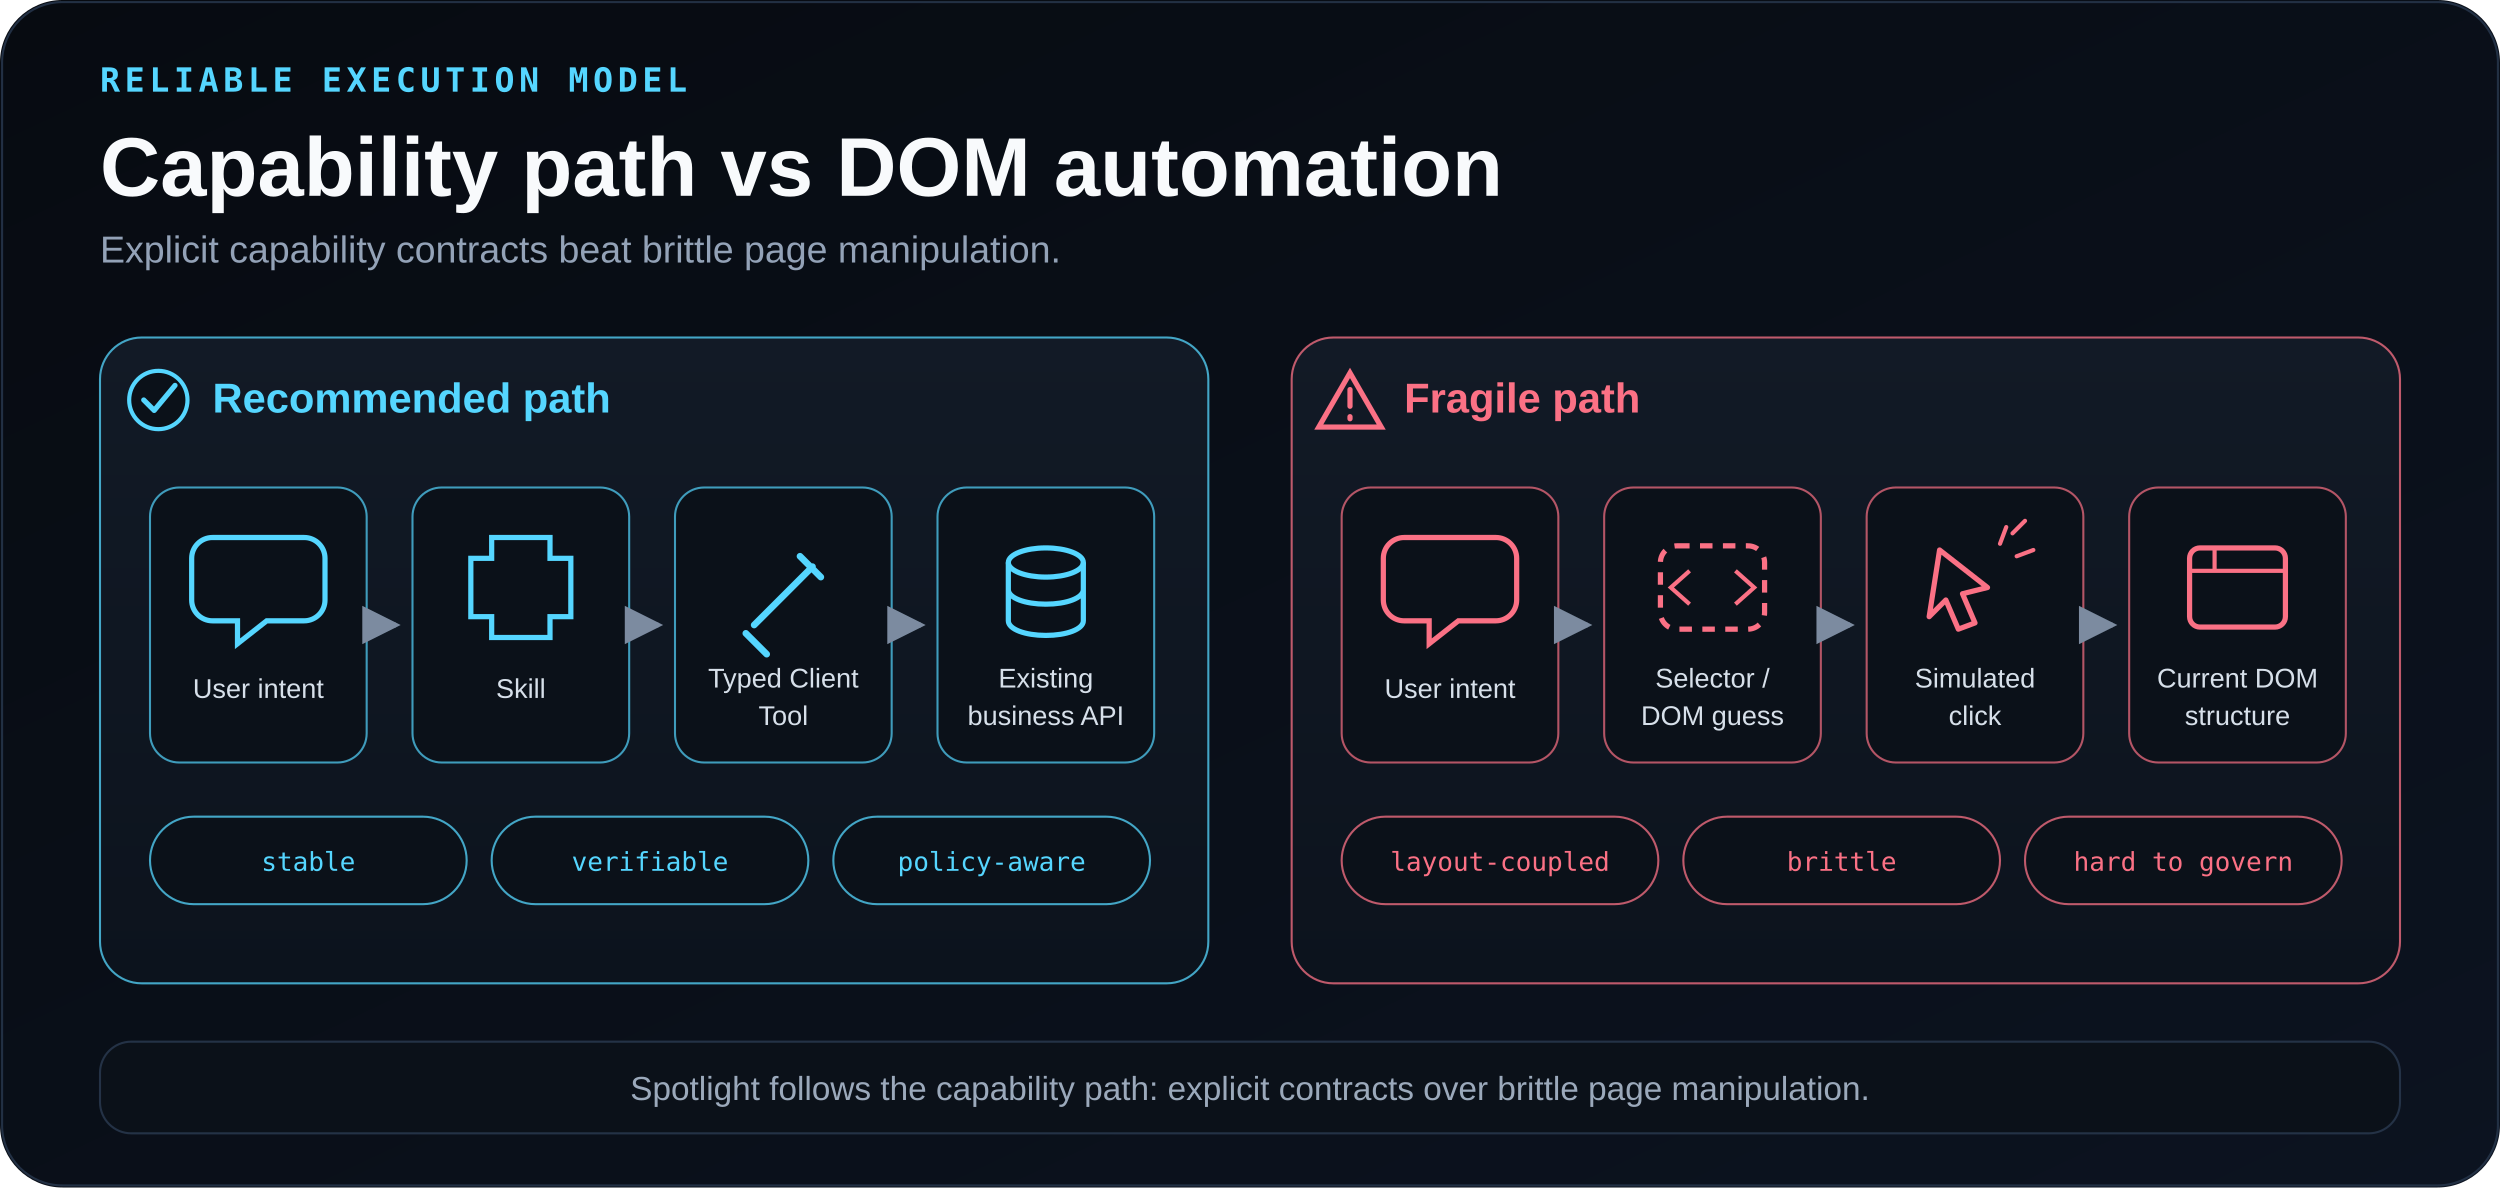
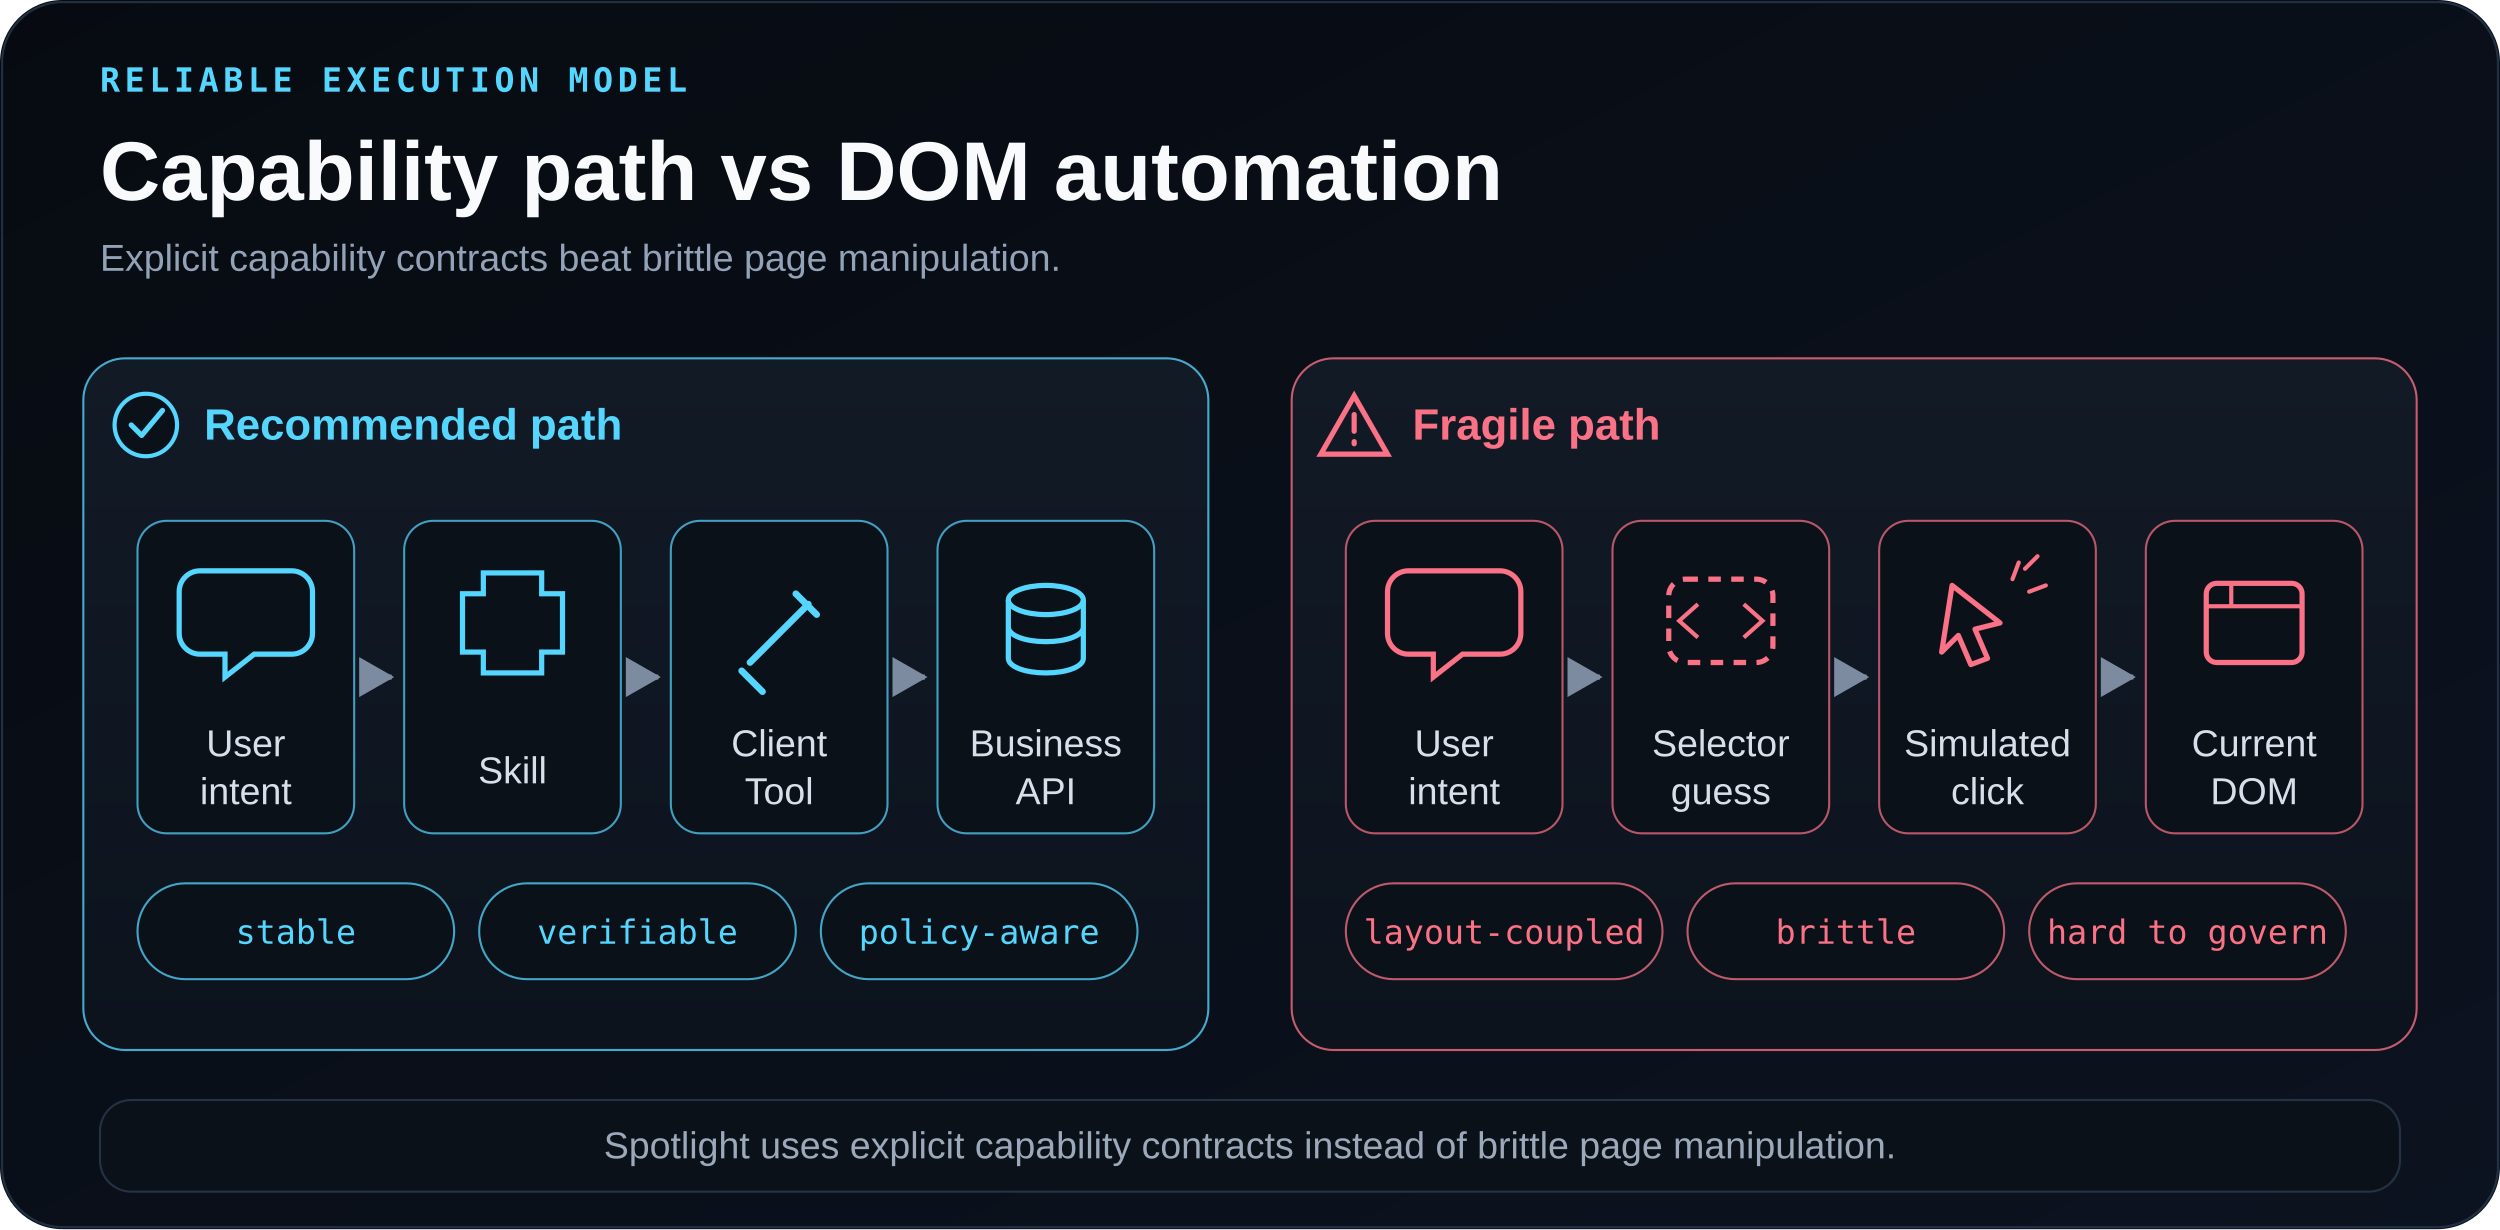
- <svg xmlns="http://www.w3.org/2000/svg" width="1200" height="570" viewBox="0 0 1200 570" role="img" aria-labelledby="title desc">
+ <svg xmlns="http://www.w3.org/2000/svg" width="1200" height="590" viewBox="0 0 1200 590" role="img" aria-labelledby="title desc">
  <defs>
    <linearGradient id="bg" x1="0" y1="0" x2="1" y2="1">
      <stop offset="0" stop-color="#070b11" />
      <stop offset="1" stop-color="#0c1320" />
    </linearGradient>
    <linearGradient id="accent" x1="0" y1="0" x2="1" y2="0">
      <stop offset="0" stop-color="#55d6ff" />
      <stop offset="1" stop-color="#a78bfa" />
    </linearGradient>
    <linearGradient id="panel" x1="0" y1="0" x2="0" y2="1">
      <stop offset="0" stop-color="#121a26" />
      <stop offset="1" stop-color="#0c131d" />
    </linearGradient>
-     <marker id="arrow" markerWidth="8" markerHeight="8" refX="7" refY="4" orient="auto">
-       <path d="M0 0 L8 4 L0 8 Z" fill="#7c8ba0" />
+     <marker id="arrow" markerWidth="8" markerHeight="8" refX="6.5" refY="4" orient="auto">
+       <path d="M0 0 L7 4 L0 8 Z" fill="#7c8ba0" />
+     </marker>
+     <marker id="cyanArrow" markerWidth="8" markerHeight="8" refX="6.5" refY="4" orient="auto">
+       <path d="M0 0 L7 4 L0 8 Z" fill="#55d6ff" />
+     </marker>
+     <marker id="purpleArrow" markerWidth="8" markerHeight="8" refX="6.5" refY="4" orient="auto">
+       <path d="M0 0 L7 4 L0 8 Z" fill="#a78bfa" />
    </marker>
  </defs>
-   <rect width="1200" height="570" rx="30" fill="url(#bg)" />
-   <rect x="1" y="1" width="1198" height="568" rx="29" fill="none" stroke="#223044" />
+   <rect width="1200" height="590" rx="30" fill="url(#bg)" />
+   <rect x="1" y="1" width="1198" height="588" rx="29" fill="none" stroke="#223044" />
  <text x="48" y="44" fill="#55d6ff" font-family="ui-monospace,SFMono-Regular,Menlo,Consolas,monospace" font-size="16" font-weight="700" letter-spacing="2.2">RELIABLE EXECUTION MODEL</text>
-   <text x="48" y="94" fill="#f8fafc" font-family="-apple-system,BlinkMacSystemFont,Segoe UI,Helvetica Neue,Arial,sans-serif" font-size="40" font-weight="800">Capability path vs DOM automation</text>
-   <text x="48" y="126" fill="#93a2b7" font-family="-apple-system,BlinkMacSystemFont,Segoe UI,Helvetica Neue,Arial,sans-serif" font-size="18">Explicit capability contracts beat brittle page manipulation.</text>
-   <g transform="translate(48 162)">
-     <rect width="532" height="310" rx="20" fill="url(#panel)" stroke="#55d6ff" stroke-opacity=".75" />
-     <circle cx="28" cy="30" r="14" fill="#0b1119" stroke="#55d6ff" stroke-width="2" />
-     <path d="M21 30l5 5 10-12" fill="none" stroke="#55d6ff" stroke-width="2.5" stroke-linecap="round" stroke-linejoin="round" />
-     <text x="54" y="36" fill="#55d6ff" font-family="-apple-system,BlinkMacSystemFont,Segoe UI,Helvetica Neue,Arial,sans-serif" font-size="20" font-weight="750">Recommended path</text>
-     <g transform="translate(24 72)">
-       <rect width="104" height="132" rx="14" fill="#0b1119" stroke="#55d6ff" stroke-opacity=".7" />
+   <text x="48" y="96" fill="#f8fafc" font-family="-apple-system,BlinkMacSystemFont,'Segoe UI','Helvetica Neue',Arial,sans-serif" font-size="40" font-weight="800">Capability path vs DOM automation</text>
+   <text x="48" y="130" fill="#93a2b7" font-family="-apple-system,BlinkMacSystemFont,'Segoe UI','Helvetica Neue',Arial,sans-serif" font-size="18">Explicit capability contracts beat brittle page manipulation.</text>
+   <g transform="translate(40 172)">
+     <rect width="540" height="332" rx="20" fill="url(#panel)" stroke="#55d6ff" stroke-opacity=".78" />
+     <circle cx="30" cy="32" r="15" fill="#0b1119" stroke="#55d6ff" stroke-width="2" />
+     <path d="M23 32l5 5 10-12" fill="none" stroke="#55d6ff" stroke-width="2.5" stroke-linecap="round" stroke-linejoin="round" />
+     <text x="58" y="39" fill="#55d6ff" font-family="-apple-system,BlinkMacSystemFont,'Segoe UI','Helvetica Neue',Arial,sans-serif" font-size="21" font-weight="750">Recommended path</text>
+     <g transform="translate(26 78)">
+       <rect width="104" height="150" rx="14" fill="#0b1119" stroke="#55d6ff" stroke-opacity=".72" />
      <path d="M30 24h44a10 10 0 0 1 10 10v20a10 10 0 0 1-10 10H56L42 75V64H30a10 10 0 0 1-10-10V34a10 10 0 0 1 10-10Z" fill="none" stroke="#55d6ff" stroke-width="2.5" />
-       <text x="52" y="101" text-anchor="middle" fill="#d7e0ea" font-family="-apple-system,BlinkMacSystemFont,Segoe UI,Helvetica Neue,Arial,sans-serif" font-size="13">User intent</text>
+       <text x="52" y="113" text-anchor="middle" fill="#d7e0ea" font-family="-apple-system,BlinkMacSystemFont,'Segoe UI','Helvetica Neue',Arial,sans-serif" font-size="18">User</text>
+       <text x="52" y="136" text-anchor="middle" fill="#d7e0ea" font-family="-apple-system,BlinkMacSystemFont,'Segoe UI','Helvetica Neue',Arial,sans-serif" font-size="18">intent</text>
    </g>
-     <path d="M132 138 H142" stroke="#7c8ba0" stroke-width="2.3" marker-end="url(#arrow)" />
-     <g transform="translate(150 72)">
-       <rect width="104" height="132" rx="14" fill="#0b1119" stroke="#55d6ff" stroke-opacity=".7" />
-       <path d="M38 24h28v10h10v28H66v10H38V62H28V34h10Z" fill="none" stroke="#55d6ff" stroke-width="2.5" />
-       <text x="52" y="101" text-anchor="middle" fill="#d7e0ea" font-family="-apple-system,BlinkMacSystemFont,Segoe UI,Helvetica Neue,Arial,sans-serif" font-size="13">Skill</text>
+     <g transform="translate(154 78)">
+       <rect width="104" height="150" rx="14" fill="#0b1119" stroke="#55d6ff" stroke-opacity=".72" />
+       <path d="M38 25h28v10h10v28H66v10H38V63H28V35h10Z" fill="none" stroke="#55d6ff" stroke-width="2.5" />
+       <text x="52" y="126" text-anchor="middle" fill="#d7e0ea" font-family="-apple-system,BlinkMacSystemFont,'Segoe UI','Helvetica Neue',Arial,sans-serif" font-size="18">Skill</text>
    </g>
-     <path d="M258 138 H268" stroke="#7c8ba0" stroke-width="2.3" marker-end="url(#arrow)" />
-     <g transform="translate(276 72)">
-       <rect width="104" height="132" rx="14" fill="#0b1119" stroke="#55d6ff" stroke-opacity=".7" />
-       <path d="M38 66l28-28M60 33l10 10M34 70l10 10" stroke="#55d6ff" stroke-width="3.2" stroke-linecap="round" />
-       <text x="52" y="96" text-anchor="middle" fill="#d7e0ea" font-family="-apple-system,BlinkMacSystemFont,Segoe UI,Helvetica Neue,Arial,sans-serif" font-size="13">Typed Client</text>
-       <text x="52" y="114" text-anchor="middle" fill="#d7e0ea" font-family="-apple-system,BlinkMacSystemFont,Segoe UI,Helvetica Neue,Arial,sans-serif" font-size="13">Tool</text>
+     <g transform="translate(282 78)">
+       <rect width="104" height="150" rx="14" fill="#0b1119" stroke="#55d6ff" stroke-opacity=".72" />
+       <path d="M38 68l28-28M60 35l10 10M34 72l10 10" stroke="#55d6ff" stroke-width="3.2" stroke-linecap="round" />
+       <text x="52" y="113" text-anchor="middle" fill="#d7e0ea" font-family="-apple-system,BlinkMacSystemFont,'Segoe UI','Helvetica Neue',Arial,sans-serif" font-size="18">Client</text>
+       <text x="52" y="136" text-anchor="middle" fill="#d7e0ea" font-family="-apple-system,BlinkMacSystemFont,'Segoe UI','Helvetica Neue',Arial,sans-serif" font-size="18">Tool</text>
    </g>
-     <path d="M384 138 H394" stroke="#7c8ba0" stroke-width="2.3" marker-end="url(#arrow)" />
-     <g transform="translate(402 72)">
-       <rect width="104" height="132" rx="14" fill="#0b1119" stroke="#55d6ff" stroke-opacity=".7" />
-       <ellipse cx="52" cy="36" rx="18" ry="7" fill="none" stroke="#55d6ff" stroke-width="2.5" />
-       <path d="M34 36v28c0 4 8 7 18 7s18-3 18-7V36M34 49c0 4 8 7 18 7s18-3 18-7" fill="none" stroke="#55d6ff" stroke-width="2.5" />
-       <text x="52" y="96" text-anchor="middle" fill="#d7e0ea" font-family="-apple-system,BlinkMacSystemFont,Segoe UI,Helvetica Neue,Arial,sans-serif" font-size="13">Existing</text>
-       <text x="52" y="114" text-anchor="middle" fill="#d7e0ea" font-family="-apple-system,BlinkMacSystemFont,Segoe UI,Helvetica Neue,Arial,sans-serif" font-size="13">business API</text>
+     <g transform="translate(410 78)">
+       <rect width="104" height="150" rx="14" fill="#0b1119" stroke="#55d6ff" stroke-opacity=".72" />
+       <ellipse cx="52" cy="38" rx="18" ry="7" fill="none" stroke="#55d6ff" stroke-width="2.5" />
+       <path d="M34 38v28c0 4 8 7 18 7s18-3 18-7V38M34 51c0 4 8 7 18 7s18-3 18-7" fill="none" stroke="#55d6ff" stroke-width="2.5" />
+       <text x="52" y="113" text-anchor="middle" fill="#d7e0ea" font-family="-apple-system,BlinkMacSystemFont,'Segoe UI','Helvetica Neue',Arial,sans-serif" font-size="18">Business</text>
+       <text x="52" y="136" text-anchor="middle" fill="#d7e0ea" font-family="-apple-system,BlinkMacSystemFont,'Segoe UI','Helvetica Neue',Arial,sans-serif" font-size="18">API</text>
    </g>
-     <rect x="24" y="230" width="152" height="42" rx="21" fill="#0b1119" stroke="#55d6ff" stroke-opacity=".75" />
-     <text x="100" y="256" text-anchor="middle" fill="#55d6ff" font-family="ui-monospace,SFMono-Regular,Menlo,Consolas,monospace" font-size="12.5">stable</text>
-     <rect x="188" y="230" width="152" height="42" rx="21" fill="#0b1119" stroke="#55d6ff" stroke-opacity=".75" />
-     <text x="264" y="256" text-anchor="middle" fill="#55d6ff" font-family="ui-monospace,SFMono-Regular,Menlo,Consolas,monospace" font-size="12.5">verifiable</text>
-     <rect x="352" y="230" width="152" height="42" rx="21" fill="#0b1119" stroke="#55d6ff" stroke-opacity=".75" />
-     <text x="428" y="256" text-anchor="middle" fill="#55d6ff" font-family="ui-monospace,SFMono-Regular,Menlo,Consolas,monospace" font-size="12.5">policy-aware</text>
+     <path d="M136 153 H148" stroke="#7c8ba0" stroke-width="2.4" marker-end="url(#arrow)" />
+     <path d="M264 153 H276" stroke="#7c8ba0" stroke-width="2.4" marker-end="url(#arrow)" />
+     <path d="M392 153 H404" stroke="#7c8ba0" stroke-width="2.4" marker-end="url(#arrow)" />
+     <rect x="26" y="252" width="152" height="46" rx="23" fill="#0b1119" stroke="#55d6ff" stroke-opacity=".75" />
+     <text x="102" y="281" text-anchor="middle" fill="#55d6ff" font-family="ui-monospace,SFMono-Regular,Menlo,Consolas,monospace" font-size="16">stable</text>
+     <rect x="190" y="252" width="152" height="46" rx="23" fill="#0b1119" stroke="#55d6ff" stroke-opacity=".75" />
+     <text x="266" y="281" text-anchor="middle" fill="#55d6ff" font-family="ui-monospace,SFMono-Regular,Menlo,Consolas,monospace" font-size="16">verifiable</text>
+     <rect x="354" y="252" width="152" height="46" rx="23" fill="#0b1119" stroke="#55d6ff" stroke-opacity=".75" />
+     <text x="430" y="281" text-anchor="middle" fill="#55d6ff" font-family="ui-monospace,SFMono-Regular,Menlo,Consolas,monospace" font-size="16">policy-aware</text>
  </g>
-   <g transform="translate(620 162)">
-     <rect width="532" height="310" rx="20" fill="url(#panel)" stroke="#fb7185" stroke-opacity=".75" />
-     <path d="M28 17l15 26H13Z" fill="none" stroke="#fb7185" stroke-width="2.5" />
-     <path d="M28 25v8M28 38v1" stroke="#fb7185" stroke-width="2.5" stroke-linecap="round" />
-     <text x="54" y="36" fill="#fb7185" font-family="-apple-system,BlinkMacSystemFont,Segoe UI,Helvetica Neue,Arial,sans-serif" font-size="20" font-weight="750">Fragile path</text>
-     <g transform="translate(24 72)">
-       <rect width="104" height="132" rx="14" fill="#0b1119" stroke="#fb7185" stroke-opacity=".7" />
+   <g transform="translate(620 172)">
+     <rect width="540" height="332" rx="20" fill="url(#panel)" stroke="#fb7185" stroke-opacity=".78" />
+     <path d="M30 18l16 28H14Z" fill="none" stroke="#fb7185" stroke-width="2.5" />
+     <path d="M30 27v8M30 40v1" stroke="#fb7185" stroke-width="2.5" stroke-linecap="round" />
+     <text x="58" y="39" fill="#fb7185" font-family="-apple-system,BlinkMacSystemFont,'Segoe UI','Helvetica Neue',Arial,sans-serif" font-size="21" font-weight="750">Fragile path</text>
+     <g transform="translate(26 78)">
+       <rect width="104" height="150" rx="14" fill="#0b1119" stroke="#fb7185" stroke-opacity=".72" />
      <path d="M30 24h44a10 10 0 0 1 10 10v20a10 10 0 0 1-10 10H56L42 75V64H30a10 10 0 0 1-10-10V34a10 10 0 0 1 10-10Z" fill="none" stroke="#fb7185" stroke-width="2.5" />
-       <text x="52" y="101" text-anchor="middle" fill="#d7e0ea" font-family="-apple-system,BlinkMacSystemFont,Segoe UI,Helvetica Neue,Arial,sans-serif" font-size="13">User intent</text>
+       <text x="52" y="113" text-anchor="middle" fill="#d7e0ea" font-family="-apple-system,BlinkMacSystemFont,'Segoe UI','Helvetica Neue',Arial,sans-serif" font-size="18">User</text>
+       <text x="52" y="136" text-anchor="middle" fill="#d7e0ea" font-family="-apple-system,BlinkMacSystemFont,'Segoe UI','Helvetica Neue',Arial,sans-serif" font-size="18">intent</text>
    </g>
-     <path d="M132 138 H142" stroke="#7c8ba0" stroke-width="2.3" marker-end="url(#arrow)" />
-     <g transform="translate(150 72)">
-       <rect width="104" height="132" rx="14" fill="#0b1119" stroke="#fb7185" stroke-opacity=".7" />
+     <g transform="translate(154 78)">
+       <rect width="104" height="150" rx="14" fill="#0b1119" stroke="#fb7185" stroke-opacity=".72" />
      <rect x="27" y="28" width="50" height="40" rx="8" fill="none" stroke="#fb7185" stroke-width="2.5" stroke-dasharray="6 5" />
      <path d="M41 40l-9 8 9 8M63 40l9 8-9 8" fill="none" stroke="#fb7185" stroke-width="2" />
-       <text x="52" y="96" text-anchor="middle" fill="#d7e0ea" font-family="-apple-system,BlinkMacSystemFont,Segoe UI,Helvetica Neue,Arial,sans-serif" font-size="13">Selector /</text>
-       <text x="52" y="114" text-anchor="middle" fill="#d7e0ea" font-family="-apple-system,BlinkMacSystemFont,Segoe UI,Helvetica Neue,Arial,sans-serif" font-size="13">DOM guess</text>
+       <text x="52" y="113" text-anchor="middle" fill="#d7e0ea" font-family="-apple-system,BlinkMacSystemFont,'Segoe UI','Helvetica Neue',Arial,sans-serif" font-size="18">Selector</text>
+       <text x="52" y="136" text-anchor="middle" fill="#d7e0ea" font-family="-apple-system,BlinkMacSystemFont,'Segoe UI','Helvetica Neue',Arial,sans-serif" font-size="18">guess</text>
    </g>
-     <path d="M258 138 H268" stroke="#7c8ba0" stroke-width="2.3" marker-end="url(#arrow)" />
-     <g transform="translate(276 72)">
-       <rect width="104" height="132" rx="14" fill="#0b1119" stroke="#fb7185" stroke-opacity=".7" />
-       <path d="M35 30l23 18-12 3 6 14-8 3-6-14-8 8Z" fill="none" stroke="#fb7185" stroke-width="2.5" stroke-linejoin="round" />
-       <path d="M64 27l3-8M72 33l8-3M70 22l6-6" stroke="#fb7185" stroke-width="2" stroke-linecap="round" />
-       <text x="52" y="96" text-anchor="middle" fill="#d7e0ea" font-family="-apple-system,BlinkMacSystemFont,Segoe UI,Helvetica Neue,Arial,sans-serif" font-size="13">Simulated</text>
-       <text x="52" y="114" text-anchor="middle" fill="#d7e0ea" font-family="-apple-system,BlinkMacSystemFont,Segoe UI,Helvetica Neue,Arial,sans-serif" font-size="13">click</text>
+     <g transform="translate(282 78)">
+       <rect width="104" height="150" rx="14" fill="#0b1119" stroke="#fb7185" stroke-opacity=".72" />
+       <path d="M35 31l23 18-12 3 6 14-8 3-6-14-8 8Z" fill="none" stroke="#fb7185" stroke-width="2.5" stroke-linejoin="round" />
+       <path d="M64 28l3-8M72 34l8-3M70 23l6-6" stroke="#fb7185" stroke-width="2" stroke-linecap="round" />
+       <text x="52" y="113" text-anchor="middle" fill="#d7e0ea" font-family="-apple-system,BlinkMacSystemFont,'Segoe UI','Helvetica Neue',Arial,sans-serif" font-size="18">Simulated</text>
+       <text x="52" y="136" text-anchor="middle" fill="#d7e0ea" font-family="-apple-system,BlinkMacSystemFont,'Segoe UI','Helvetica Neue',Arial,sans-serif" font-size="18">click</text>
    </g>
-     <path d="M384 138 H394" stroke="#7c8ba0" stroke-width="2.3" marker-end="url(#arrow)" />
-     <g transform="translate(402 72)">
-       <rect width="104" height="132" rx="14" fill="#0b1119" stroke="#fb7185" stroke-opacity=".7" />
-       <rect x="29" y="29" width="46" height="38" rx="5" fill="none" stroke="#fb7185" stroke-width="2.5" />
-       <path d="M29 40h46M41 29v11" stroke="#fb7185" stroke-width="2" />
-       <text x="52" y="96" text-anchor="middle" fill="#d7e0ea" font-family="-apple-system,BlinkMacSystemFont,Segoe UI,Helvetica Neue,Arial,sans-serif" font-size="13">Current DOM</text>
-       <text x="52" y="114" text-anchor="middle" fill="#d7e0ea" font-family="-apple-system,BlinkMacSystemFont,Segoe UI,Helvetica Neue,Arial,sans-serif" font-size="13">structure</text>
+     <g transform="translate(410 78)">
+       <rect width="104" height="150" rx="14" fill="#0b1119" stroke="#fb7185" stroke-opacity=".72" />
+       <rect x="29" y="30" width="46" height="38" rx="5" fill="none" stroke="#fb7185" stroke-width="2.5" />
+       <path d="M29 41h46M41 30v11" stroke="#fb7185" stroke-width="2" />
+       <text x="52" y="113" text-anchor="middle" fill="#d7e0ea" font-family="-apple-system,BlinkMacSystemFont,'Segoe UI','Helvetica Neue',Arial,sans-serif" font-size="18">Current</text>
+       <text x="52" y="136" text-anchor="middle" fill="#d7e0ea" font-family="-apple-system,BlinkMacSystemFont,'Segoe UI','Helvetica Neue',Arial,sans-serif" font-size="18">DOM</text>
    </g>
-     <rect x="24" y="230" width="152" height="42" rx="21" fill="#0b1119" stroke="#fb7185" stroke-opacity=".75" />
-     <text x="100" y="256" text-anchor="middle" fill="#fb7185" font-family="ui-monospace,SFMono-Regular,Menlo,Consolas,monospace" font-size="12.5">layout-coupled</text>
-     <rect x="188" y="230" width="152" height="42" rx="21" fill="#0b1119" stroke="#fb7185" stroke-opacity=".75" />
-     <text x="264" y="256" text-anchor="middle" fill="#fb7185" font-family="ui-monospace,SFMono-Regular,Menlo,Consolas,monospace" font-size="12.5">brittle</text>
-     <rect x="352" y="230" width="152" height="42" rx="21" fill="#0b1119" stroke="#fb7185" stroke-opacity=".75" />
-     <text x="428" y="256" text-anchor="middle" fill="#fb7185" font-family="ui-monospace,SFMono-Regular,Menlo,Consolas,monospace" font-size="12.5">hard to govern</text>
+     <path d="M136 153 H148" stroke="#7c8ba0" stroke-width="2.4" marker-end="url(#arrow)" />
+     <path d="M264 153 H276" stroke="#7c8ba0" stroke-width="2.4" marker-end="url(#arrow)" />
+     <path d="M392 153 H404" stroke="#7c8ba0" stroke-width="2.4" marker-end="url(#arrow)" />
+     <rect x="26" y="252" width="152" height="46" rx="23" fill="#0b1119" stroke="#fb7185" stroke-opacity=".75" />
+     <text x="102" y="281" text-anchor="middle" fill="#fb7185" font-family="ui-monospace,SFMono-Regular,Menlo,Consolas,monospace" font-size="16">layout-coupled</text>
+     <rect x="190" y="252" width="152" height="46" rx="23" fill="#0b1119" stroke="#fb7185" stroke-opacity=".75" />
+     <text x="266" y="281" text-anchor="middle" fill="#fb7185" font-family="ui-monospace,SFMono-Regular,Menlo,Consolas,monospace" font-size="16">brittle</text>
+     <rect x="354" y="252" width="152" height="46" rx="23" fill="#0b1119" stroke="#fb7185" stroke-opacity=".75" />
+     <text x="430" y="281" text-anchor="middle" fill="#fb7185" font-family="ui-monospace,SFMono-Regular,Menlo,Consolas,monospace" font-size="16">hard to govern</text>
  </g>
-   <rect x="48" y="500" width="1104" height="44" rx="15" fill="#0b1119" stroke="#243246" />
-   <text x="600" y="528" text-anchor="middle" fill="#9ba9bb" font-family="-apple-system,BlinkMacSystemFont,Segoe UI,Helvetica Neue,Arial,sans-serif" font-size="16">Spotlight follows the capability path: explicit contracts over brittle page manipulation.</text>
+   <rect x="48" y="528" width="1104" height="44" rx="15" fill="#0b1119" stroke="#243246" />
+   <text x="600" y="556" text-anchor="middle" fill="#9ba9bb" font-family="-apple-system,BlinkMacSystemFont,'Segoe UI','Helvetica Neue',Arial,sans-serif" font-size="18">Spotlight uses explicit capability contracts instead of brittle page manipulation.</text>
</svg>
